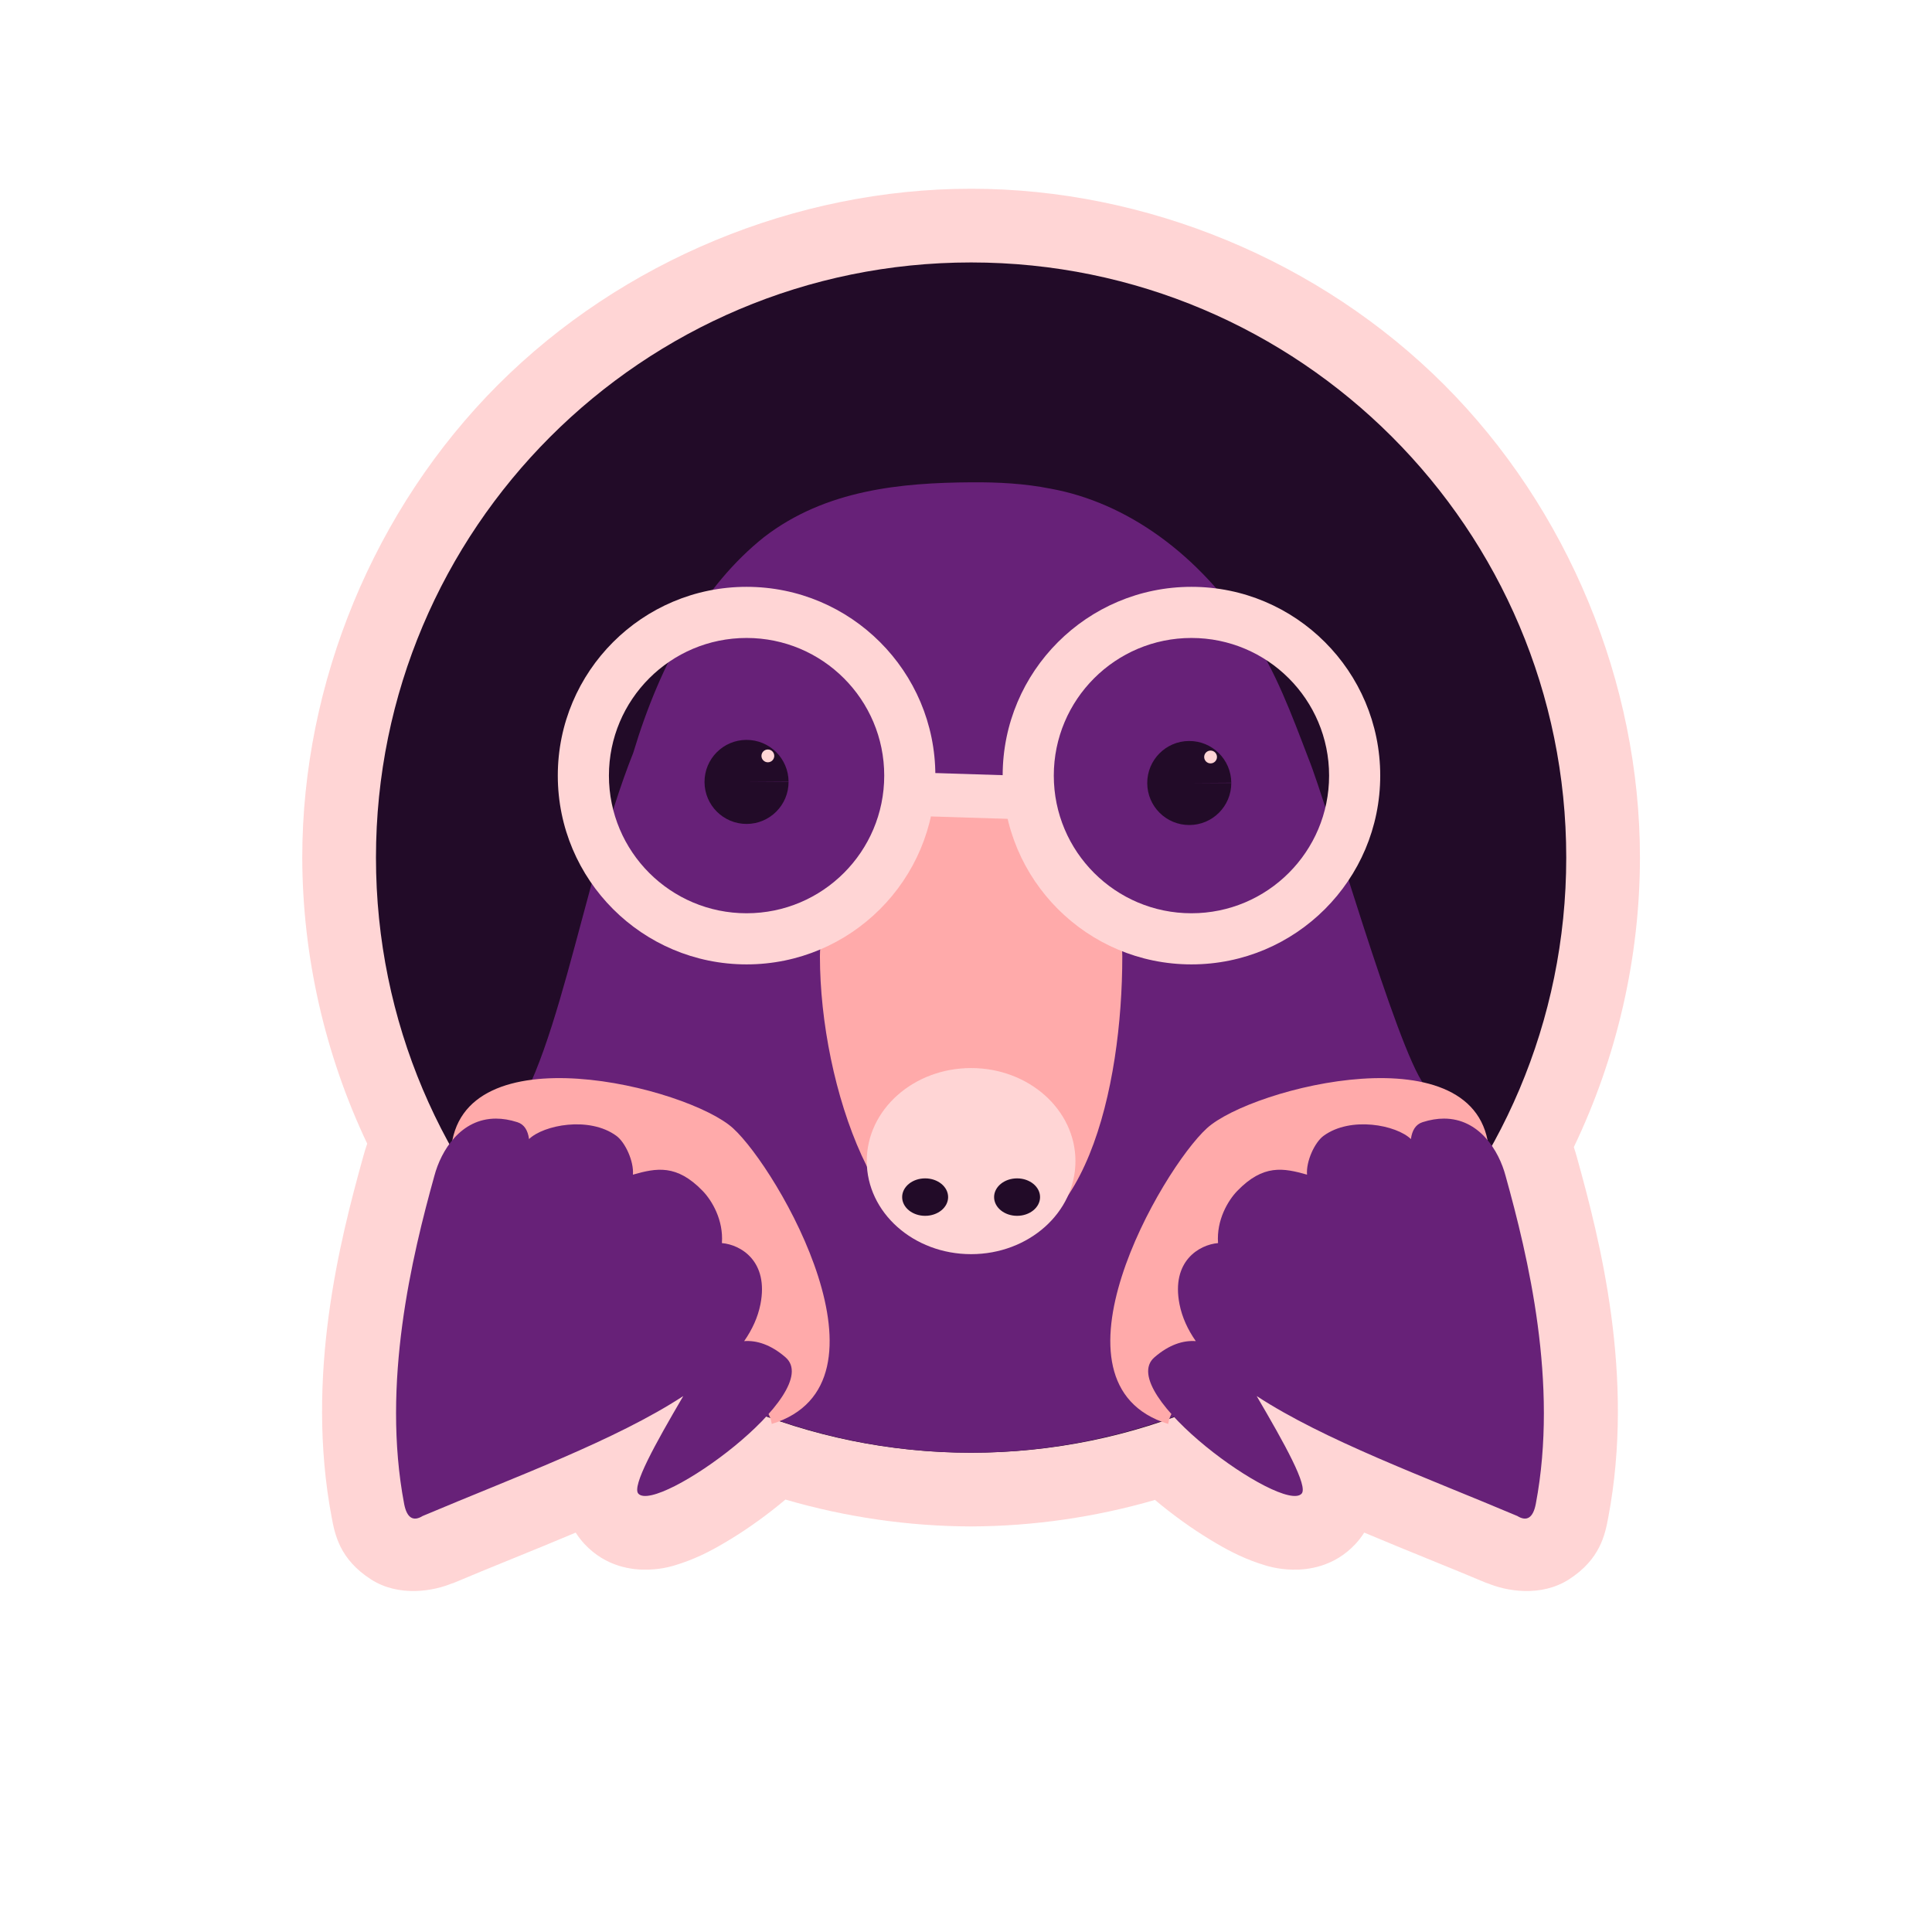
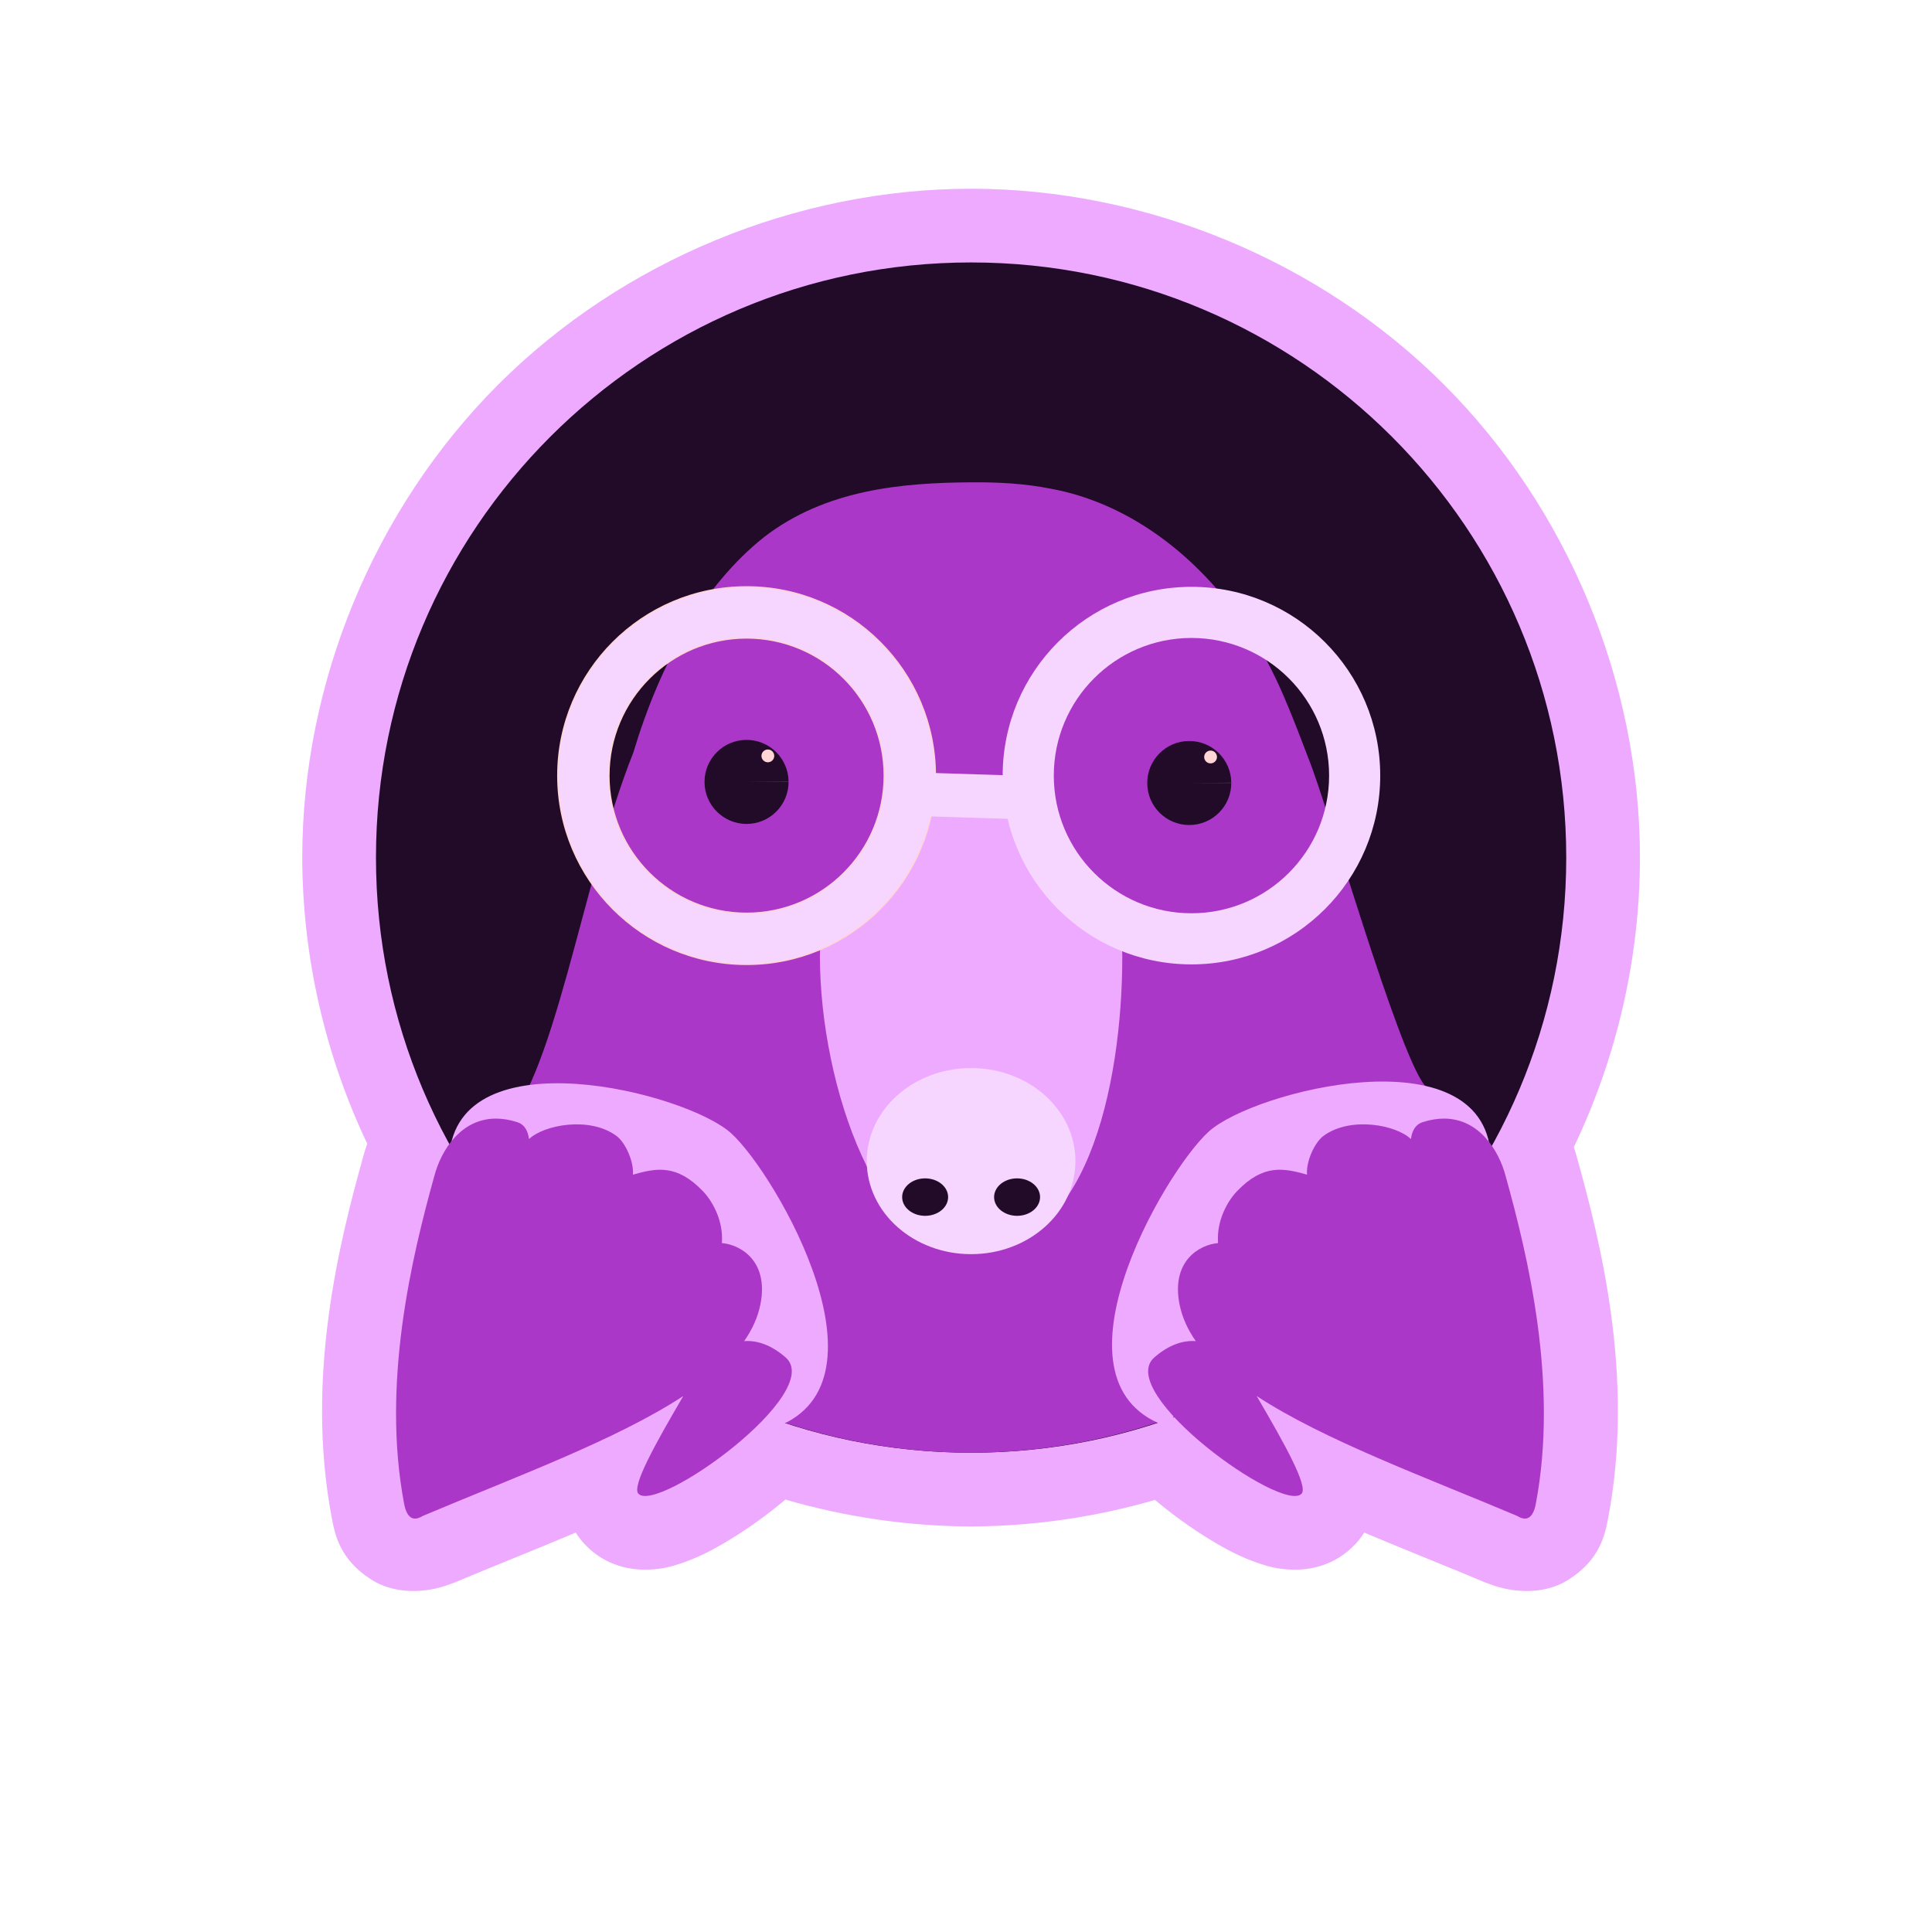
- <svg xmlns="http://www.w3.org/2000/svg" width="393.657mm" height="393.657mm" viewBox="0 0 393.657 393.657" version="1.1" id="svg8">
+ <svg xmlns="http://www.w3.org/2000/svg" id="svg8" version="1.1" viewBox="0 0 393.657 393.657" height="393.657mm" width="393.657mm">
  <defs id="defs2">
-     <clipPath clipPathUnits="userSpaceOnUse" id="clipPath1061">
-       <path style="color:#000000;display:inline;overflow:visible;visibility:visible;opacity:1;vector-effect:none;fill:#ff8080;fill-opacity:1;fill-rule:nonzero;stroke:none;stroke-width:0.265;marker:none;enable-background:accumulate" d="M 560.943,202.806 A 111.181,111.181 0 0 1 449.762,313.987 111.181,111.181 0 0 1 338.581,202.806 111.181,111.181 0 0 1 449.762,91.625 111.181,111.181 0 0 1 560.943,202.806 Z" id="path1063" />
+     <clipPath id="clipPath1061" clipPathUnits="userSpaceOnUse">
+       <path id="path1063" d="M 560.943,202.806 A 111.181,111.181 0 0 1 449.762,313.987 111.181,111.181 0 0 1 338.581,202.806 111.181,111.181 0 0 1 449.762,91.625 111.181,111.181 0 0 1 560.943,202.806 Z" style="color:#000000;display:inline;overflow:visible;visibility:visible;opacity:1;vector-effect:none;fill:#ff8080;fill-opacity:1;fill-rule:nonzero;stroke:none;stroke-width:0.265;marker:none;enable-background:accumulate" />
    </clipPath>
-     <clipPath clipPathUnits="userSpaceOnUse" id="clipPath1061-3">
-       <path style="color:#000000;display:inline;overflow:visible;visibility:visible;opacity:1;vector-effect:none;fill:#ff8080;fill-opacity:1;fill-rule:nonzero;stroke:none;stroke-width:0.265;marker:none;enable-background:accumulate" d="M 560.943,202.806 A 111.181,111.181 0 0 1 449.762,313.987 111.181,111.181 0 0 1 338.581,202.806 111.181,111.181 0 0 1 449.762,91.625 111.181,111.181 0 0 1 560.943,202.806 Z" id="path1063-6" />
+     <clipPath id="clipPath1061-3" clipPathUnits="userSpaceOnUse">
+       <path id="path1063-6" d="M 560.943,202.806 A 111.181,111.181 0 0 1 449.762,313.987 111.181,111.181 0 0 1 338.581,202.806 111.181,111.181 0 0 1 449.762,91.625 111.181,111.181 0 0 1 560.943,202.806 Z" style="color:#000000;display:inline;overflow:visible;visibility:visible;opacity:1;vector-effect:none;fill:#ff8080;fill-opacity:1;fill-rule:nonzero;stroke:none;stroke-width:0.265;marker:none;enable-background:accumulate" />
    </clipPath>
  </defs>
-   <g id="layer1" transform="translate(-2385.166,-425.6007)">
-     <path style="color:#000000;display:inline;overflow:visible;visibility:visible;opacity:1;vector-effect:none;fill:#ffd5d5;fill-opacity:1;fill-rule:nonzero;stroke:none;stroke-width:1;marker:none;enable-background:accumulate" id="path911" d="m 6892.723,111.623 c -134.847,-3.4e-4 -268.865,55.512 -364.217,150.863 -95.352,95.351 -150.863,229.367 -150.863,364.215 a 56.769,56.769 0 0 0 0,0.125 c 0.168,75.885 17.47,151.653 50.02,220.191 -1.194,3.433 -2.256,6.85 -3.152,10.234 -17.799,63.999 -44.81,168.919 -24.186,277.713 a 56.769,56.769 0 0 0 0.01,0.049 c 2.41,12.655 5.954,32.003 30.348,47.619 21.264,13.613 48.196,9.249 63.545,2.477 l -1.77,0.914 c 30.858,-13.04 63.535,-25.868 95.766,-39.492 1.882,2.894 4,5.804 6.701,8.707 a 56.769,56.769 0 0 0 0,0 c 16.799,18.055 37.478,20.176 49.033,19.816 11.555,-0.36 19.004,-2.672 25.961,-5.043 13.913,-4.742 25.434,-10.989 37.602,-18.418 14.231,-8.688 28.547,-19.015 42.207,-30.504 46.333,13.519 94.558,20.546 142.824,20.691 a 56.769,56.769 0 0 0 0.395,0 c 47.77,-0.188 95.495,-7.121 141.379,-20.41 13.694,11.489 28.04,21.82 42.293,30.488 12.095,7.356 23.543,13.542 37.416,18.236 6.936,2.347 14.377,4.638 25.918,4.965 11.54,0.326 32.128,-1.875 48.826,-19.822 a 56.769,56.769 0 0 0 0,0 c 2.701,-2.903 4.819,-5.813 6.701,-8.707 32.23,13.624 64.907,26.453 95.766,39.492 l -1.77,-0.914 c 15.349,6.773 42.281,11.136 63.545,-2.477 24.394,-15.616 27.938,-34.966 30.348,-47.621 a 56.769,56.769 0 0 0 0.01,-0.047 c 20.625,-108.793 -6.389,-213.712 -24.188,-277.711 -0.665,-2.513 -1.491,-5.052 -2.318,-7.59 33.251,-69.293 50.89,-146.065 50.93,-222.934 a 56.769,56.769 0 0 0 0,-0.029 c -3e-4,-134.847 -55.512,-268.864 -150.863,-364.215 -95.351,-95.351 -229.368,-150.863 -364.215,-150.863 z" transform="matrix(0.2645833,0,0,0.2645833,759.3359,434.5243)" />
-     <circle r="121.263" cy="600.339" cx="2583.035" id="circle913" style="color:#000000;display:inline;overflow:visible;visibility:visible;opacity:1;vector-effect:none;fill:#220b28;fill-opacity:1;fill-rule:nonzero;stroke:none;stroke-width:0.265;marker:none;enable-background:accumulate" />
-     <path id="path915" d="m 2583.096,523.874 c -14.209,0.091 -29.705,1.473 -42.266,11.178 -12.272,9.767 -21.095,25.459 -26.628,43.919 -10.677,26.781 -16.012,67.544 -27.73,77.702 -10.037,-1.708 2.842,10.021 17.69,35.71 21.963,18.838 49.939,29.202 78.874,29.219 19.934,-0.034 39.553,-4.982 57.119,-14.405 0.137,-0.256 0.272,-0.51 0.42,-0.768 3.725,-6.317 7.103,-13.034 10.561,-19.653 3.61,-6.921 7.22,-13.865 11.245,-20.303 5.888,-5.262 19.129,-14.802 13.012,-19.797 -5.642,-7.337 -19.728,-57.032 -23.622,-66.544 -3.397,-8.89 -6.769,-18.014 -11.767,-25.301 -10.584,-16.434 -25.376,-26.866 -40.78,-29.661 -5.341,-1.061 -10.741,-1.334 -16.127,-1.296 z" style="color:#000000;display:inline;overflow:visible;visibility:visible;opacity:1;vector-effect:none;fill:#672178;fill-opacity:1;fill-rule:nonzero;stroke:none;stroke-width:0.265;marker:none;enable-background:accumulate" />
-     <path id="path917" d="m 2613.841,620.45 c 0,26.691 -7.612,61.221 -30.805,59.483 -18.365,2.317 -30.805,-32.792 -30.805,-59.483 0,-11.292 8.774,-9.673 13.07,-14.722 5.858,-6.885 8.689,-18.217 18.505,-18.217 9.931,-10e-6 11.101,10.147 16.516,17.228 3.862,5.05 13.52,4.599 13.52,15.71 z" style="color:#000000;display:inline;overflow:visible;visibility:visible;opacity:1;vector-effect:none;fill:#ffaaaa;fill-opacity:1;fill-rule:nonzero;stroke-width:1;marker:none;enable-background:accumulate" />
-     <ellipse cx="2583.035" cy="662.184" rx="21.26" ry="18.959" id="ellipse919" style="color:#000000;display:inline;overflow:visible;visibility:visible;opacity:1;vector-effect:none;fill:#ffd5d5;fill-opacity:1;fill-rule:nonzero;stroke:none;stroke-width:1;stroke-linecap:round;stroke-linejoin:miter;stroke-miterlimit:4;stroke-dasharray:none;stroke-dashoffset:3.618;stroke-opacity:1;marker:none;enable-background:accumulate" />
-     <ellipse transform="scale(-1,1)" ry="3.816" rx="4.683" cy="669.517" cx="-2592.402" id="ellipse921" style="color:#000000;display:inline;overflow:visible;visibility:visible;opacity:1;vector-effect:none;fill:#220b28;fill-opacity:1;fill-rule:nonzero;stroke:none;stroke-width:1;stroke-linecap:round;stroke-linejoin:miter;stroke-miterlimit:4;stroke-dasharray:none;stroke-dashoffset:3.618;stroke-opacity:1;marker:none;enable-background:accumulate" />
-     <ellipse style="color:#000000;display:inline;overflow:visible;visibility:visible;opacity:1;vector-effect:none;fill:#220b28;fill-opacity:1;fill-rule:nonzero;stroke:none;stroke-width:1;stroke-linecap:round;stroke-linejoin:miter;stroke-miterlimit:4;stroke-dasharray:none;stroke-dashoffset:3.618;stroke-opacity:1;marker:none;enable-background:accumulate" id="ellipse923" cx="-2573.668" cy="669.517" rx="4.683" ry="3.816" transform="scale(-1,1)" />
-     <path id="path925" d="m 2631.083,655.485 c 9.208,-8.383 55.782,-20.056 57.476,4.667 0,0 -10.429,0.137 -1.438,3.746 4.409,1.77 -2.604,0.403 -3.568,2.898 -1.226,3.172 5.777,4.181 3.608,4.649 -14.871,3.21 -5.622,9.228 -5.622,9.228 0,0 -4.578,0.878 -5.442,2.422 -0.916,1.637 3.438,5.88 1.374,5.288 -16.275,-4.67 -14.004,6.654 -12.023,7.9 1.608,1.012 -2.498,0.919 -4.729,2.849 -2.011,1.74 0.191,6.026 -2.098,5.569 -13.977,-2.792 -10.769,6.29 -10.769,6.29 0,0 -6.462,-1.24 -8.471,-0.805 -2.009,0.435 -3.585,3.416 -3.585,3.416 0,0 -2.344,-3.684 -7.315,-2.921 -4.971,0.763 -5.28,5.061 -5.28,5.061 -26.543,-8.2 -1.325,-51.875 7.883,-60.258 z" style="fill:#ffaaaa;fill-opacity:1;fill-rule:evenodd;stroke:none;stroke-width:1;stroke-linecap:butt;stroke-linejoin:miter;stroke-miterlimit:4;stroke-dasharray:none;stroke-opacity:1" />
-     <path id="path927" d="m 2679.356,653.522 c -1.338,0.003 -2.786,0.231 -4.348,0.734 -1.386,0.447 -2.122,1.667 -2.361,3.436 -2.944,-2.856 -12.253,-4.705 -17.787,-0.665 -1.829,1.335 -3.598,5.215 -3.378,7.916 -4.786,-1.357 -8.91,-2.178 -14.226,3.327 -1.85,1.916 -4.25,5.884 -3.906,10.618 -3.848,0.324 -9.584,3.7 -7.848,12.472 0.521,2.634 1.659,5.127 3.313,7.503 -2.566,-0.183 -5.417,0.697 -8.423,3.295 -8.288,7.166 26.123,31.935 29.978,27.792 1.385,-1.488 -3.405,-10.089 -9.151,-19.899 13.747,8.992 34.255,16.475 53.104,24.44 1.919,1.187 3.226,0.406 3.774,-2.472 4.658,-24.569 -1.597,-50.436 -6.162,-66.837 -1.359,-5.136 -5.358,-11.677 -12.581,-11.66 z" style="fill:#672178;fill-opacity:1;fill-rule:evenodd;stroke:none;stroke-width:1;stroke-linecap:butt;stroke-linejoin:miter;stroke-miterlimit:4;stroke-dasharray:none;stroke-opacity:1" />
-     <path d="m 2545.842,584.921 a 8.562,8.562 0 0 1 -8.549,8.562 8.562,8.562 0 0 1 -8.576,-8.535 8.562,8.562 0 0 1 8.521,-8.59 8.562,8.562 0 0 1 8.604,8.507 l -8.562,0.056 z" id="path929" style="color:#000000;display:inline;overflow:visible;visibility:visible;opacity:1;vector-effect:none;fill:#220b28;fill-opacity:1;fill-rule:nonzero;stroke:none;stroke-width:0.265;marker:none;enable-background:accumulate" />
-     <circle style="color:#000000;display:inline;overflow:visible;visibility:visible;opacity:1;vector-effect:none;fill:#ffd5d5;fill-opacity:1;fill-rule:nonzero;stroke:none;stroke-width:0.265;marker:none;enable-background:accumulate" id="circle931" cx="2541.621" cy="579.619" r="1.304" />
-     <path style="color:#000000;display:inline;overflow:visible;visibility:visible;opacity:1;vector-effect:none;fill:#220b28;fill-opacity:1;fill-rule:nonzero;stroke:none;stroke-width:0.265;marker:none;enable-background:accumulate" id="path933" d="m 2636.048,585.144 a 8.562,8.562 0 0 1 -8.549,8.562 8.562,8.562 0 0 1 -8.576,-8.535 8.562,8.562 0 0 1 8.521,-8.59 8.562,8.562 0 0 1 8.604,8.507 l -8.562,0.056 z" />
-     <circle r="1.304" cy="579.842" cx="2631.827" id="circle935" style="color:#000000;display:inline;overflow:visible;visibility:visible;opacity:1;vector-effect:none;fill:#ffd5d5;fill-opacity:1;fill-rule:nonzero;stroke:none;stroke-width:0.265;marker:none;enable-background:accumulate" />
-     <g id="g943" transform="translate(382.0786,5.14584)">
-       <path id="path937" d="m 2155.207,540.026 a 38.465,38.465 0 0 0 -38.465,38.465 38.465,38.465 0 0 0 38.465,38.465 38.465,38.465 0 0 0 38.465,-38.465 38.465,38.465 0 0 0 -38.465,-38.465 z m 0,10.418 a 28.047,28.047 0 0 1 28.047,28.047 28.047,28.047 0 0 1 -28.047,28.047 28.047,28.047 0 0 1 -28.047,-28.047 28.047,28.047 0 0 1 28.047,-28.047 z" style="color:#000000;display:inline;overflow:visible;visibility:visible;opacity:1;vector-effect:none;fill:#ffd5d5;fill-opacity:1;fill-rule:nonzero;stroke:none;stroke-width:0.265;stroke-miterlimit:4;stroke-dasharray:none;stroke-opacity:1;marker:none;enable-background:accumulate" />
-       <path style="color:#000000;display:inline;overflow:visible;visibility:visible;opacity:1;vector-effect:none;fill:#ffd5d5;fill-opacity:1;fill-rule:nonzero;stroke:none;stroke-width:0.265;stroke-miterlimit:4;stroke-dasharray:none;stroke-opacity:1;marker:none;enable-background:accumulate" d="m 2245.852,540.026 a 38.465,38.465 0 0 0 -38.465,38.465 38.465,38.465 0 0 0 38.465,38.465 38.465,38.465 0 0 0 38.465,-38.465 38.465,38.465 0 0 0 -38.465,-38.465 z m 0,10.418 a 28.047,28.047 0 0 1 28.047,28.047 28.047,28.047 0 0 1 -28.047,28.047 28.047,28.047 0 0 1 -28.047,-28.047 28.047,28.047 0 0 1 28.047,-28.047 z" id="path939" />
-       <path id="path941" d="m 2189.822,582.287 21.287,0.665" style="fill:none;fill-rule:evenodd;stroke:#ffd5d5;stroke-width:8.865;stroke-linecap:butt;stroke-linejoin:miter;stroke-miterlimit:4;stroke-dasharray:none;stroke-opacity:1" />
-     </g>
-     <path style="fill:#ffaaaa;fill-opacity:1;fill-rule:evenodd;stroke:none;stroke-width:1;stroke-linecap:butt;stroke-linejoin:miter;stroke-miterlimit:4;stroke-dasharray:none;stroke-opacity:1" d="m 2534.526,655.485 c -9.208,-8.383 -55.782,-20.056 -57.476,4.667 0,0 10.429,0.137 1.438,3.746 -4.409,1.77 2.604,0.403 3.568,2.898 1.226,3.172 -5.777,4.181 -3.608,4.649 14.871,3.21 5.622,9.228 5.622,9.228 0,0 4.578,0.878 5.442,2.422 0.916,1.637 -3.438,5.88 -1.374,5.288 16.275,-4.67 14.004,6.654 12.023,7.9 -1.608,1.012 2.498,0.919 4.729,2.849 2.011,1.74 -0.191,6.026 2.098,5.569 13.977,-2.792 10.769,6.29 10.769,6.29 0,0 6.462,-1.24 8.471,-0.805 2.009,0.435 3.585,3.416 3.585,3.416 0,0 2.344,-3.684 7.315,-2.921 4.971,0.763 5.28,5.061 5.28,5.061 26.543,-8.2 1.325,-51.875 -7.883,-60.258 z" id="path945" />
-     <path id="path947" d="m 2486.254,653.523 c -7.223,-0.017 -11.221,6.525 -12.581,11.66 -4.565,16.401 -10.82,42.268 -6.162,66.837 0.548,2.879 1.855,3.659 3.775,2.472 18.849,-7.965 39.356,-15.448 53.104,-24.44 -5.747,9.81 -10.535,18.411 -9.151,19.899 3.855,4.143 38.265,-20.626 29.977,-27.792 -3.006,-2.599 -5.856,-3.478 -8.423,-3.295 1.655,-2.376 2.793,-4.869 3.314,-7.503 1.736,-8.771 -4,-12.148 -7.848,-12.472 0.344,-4.734 -2.057,-8.702 -3.907,-10.618 -5.316,-5.505 -9.439,-4.684 -14.225,-3.326 0.22,-2.701 -1.55,-6.581 -3.379,-7.917 -5.533,-4.04 -14.842,-2.19 -17.786,0.666 -0.239,-1.77 -0.975,-2.99 -2.361,-3.436 -1.562,-0.503 -3.011,-0.731 -4.348,-0.734 z" style="fill:#672178;fill-opacity:1;fill-rule:evenodd;stroke:none;stroke-width:1;stroke-linecap:butt;stroke-linejoin:miter;stroke-miterlimit:4;stroke-dasharray:none;stroke-opacity:1" />
+   <g transform="translate(-2385.166,-425.6007)" id="layer1">
+     <path transform="matrix(0.2645833,0,0,0.2645833,759.3359,434.5243)" d="m 6892.723,111.623 c -134.847,-3.4e-4 -268.865,55.512 -364.217,150.863 -95.352,95.351 -150.863,229.367 -150.863,364.215 a 56.769,56.769 0 0 0 0,0.125 c 0.168,75.885 17.47,151.653 50.02,220.191 -1.194,3.433 -2.256,6.85 -3.152,10.234 -17.799,63.999 -44.81,168.919 -24.186,277.713 a 56.769,56.769 0 0 0 0.01,0.049 c 2.41,12.655 5.954,32.003 30.348,47.619 21.264,13.613 48.196,9.249 63.545,2.477 l -1.77,0.914 c 30.858,-13.04 63.535,-25.868 95.766,-39.492 1.882,2.894 4,5.804 6.701,8.707 a 56.769,56.769 0 0 0 0,0 c 16.799,18.055 37.478,20.176 49.033,19.816 11.555,-0.36 19.004,-2.672 25.961,-5.043 13.913,-4.742 25.434,-10.989 37.602,-18.418 14.231,-8.688 28.547,-19.015 42.207,-30.504 46.333,13.519 94.558,20.546 142.824,20.691 a 56.769,56.769 0 0 0 0.395,0 c 47.77,-0.188 95.495,-7.121 141.379,-20.41 13.694,11.489 28.04,21.82 42.293,30.488 12.095,7.356 23.543,13.542 37.416,18.236 6.936,2.347 14.377,4.638 25.918,4.965 11.54,0.326 32.128,-1.875 48.826,-19.822 a 56.769,56.769 0 0 0 0,0 c 2.701,-2.903 4.819,-5.813 6.701,-8.707 32.23,13.624 64.907,26.453 95.766,39.492 l -1.77,-0.914 c 15.349,6.773 42.281,11.136 63.545,-2.477 24.394,-15.616 27.938,-34.966 30.348,-47.621 a 56.769,56.769 0 0 0 0.01,-0.047 c 20.625,-108.793 -6.389,-213.712 -24.188,-277.711 -0.665,-2.513 -1.491,-5.052 -2.318,-7.59 33.251,-69.293 50.89,-146.065 50.93,-222.934 a 56.769,56.769 0 0 0 0,-0.029 c -3e-4,-134.847 -55.512,-268.864 -150.863,-364.215 -95.351,-95.351 -229.368,-150.863 -364.215,-150.863 z" id="path911" style="color:#000000;display:inline;overflow:visible;visibility:visible;opacity:1;vector-effect:none;fill:#eeaaff;fill-opacity:1;fill-rule:nonzero;stroke:none;stroke-width:1;marker:none;enable-background:accumulate" />
+     <circle style="color:#000000;display:inline;overflow:visible;visibility:visible;opacity:1;vector-effect:none;fill:#220b28;fill-opacity:1;fill-rule:nonzero;stroke:none;stroke-width:0.265;marker:none;enable-background:accumulate" id="circle913" cx="2583.035" cy="600.339" r="121.263" />
+     <path style="color:#000000;display:inline;overflow:visible;visibility:visible;opacity:1;vector-effect:none;fill:#ab37c8;fill-opacity:1;fill-rule:nonzero;stroke:none;stroke-width:0.265;marker:none;enable-background:accumulate" d="m 2583.096,523.874 c -14.209,0.091 -29.705,1.473 -42.266,11.178 -12.272,9.767 -21.095,25.459 -26.628,43.919 -10.677,26.781 -16.012,67.544 -27.73,77.702 -10.037,-1.708 2.842,10.021 17.69,35.71 21.963,18.838 49.939,29.202 78.874,29.219 19.934,-0.034 39.553,-4.982 57.119,-14.405 0.137,-0.256 0.272,-0.51 0.42,-0.768 3.725,-6.317 7.103,-13.034 10.561,-19.653 3.61,-6.921 7.22,-13.865 11.245,-20.303 5.888,-5.262 19.129,-14.802 13.012,-19.797 -5.642,-7.337 -19.728,-57.032 -23.622,-66.544 -3.397,-8.89 -6.769,-18.014 -11.767,-25.301 -10.584,-16.434 -25.376,-26.866 -40.78,-29.661 -5.341,-1.061 -10.741,-1.334 -16.127,-1.296 z" id="path915" />
+     <path style="color:#000000;display:inline;overflow:visible;visibility:visible;opacity:1;vector-effect:none;fill:#eeaaff;fill-opacity:1;fill-rule:nonzero;stroke-width:1;marker:none;enable-background:accumulate" d="m 2613.841,620.45 c 0,26.691 -7.612,61.221 -30.805,59.483 -18.365,2.317 -30.805,-32.792 -30.805,-59.483 0,-11.292 8.774,-9.673 13.07,-14.722 5.858,-6.885 8.689,-18.217 18.505,-18.217 9.931,-10e-6 11.101,10.147 16.516,17.228 3.862,5.05 13.52,4.599 13.52,15.71 z" id="path917" />
+     <ellipse style="color:#000000;display:inline;overflow:visible;visibility:visible;opacity:1;vector-effect:none;fill:#f6d5ff;fill-opacity:1;fill-rule:nonzero;stroke:none;stroke-width:1;stroke-linecap:round;stroke-linejoin:miter;stroke-miterlimit:4;stroke-dasharray:none;stroke-dashoffset:3.618;stroke-opacity:1;marker:none;enable-background:accumulate" id="ellipse919" ry="18.959" rx="21.26" cy="662.184" cx="2583.035" />
+     <ellipse style="color:#000000;display:inline;overflow:visible;visibility:visible;opacity:1;vector-effect:none;fill:#220b28;fill-opacity:1;fill-rule:nonzero;stroke:none;stroke-width:1;stroke-linecap:round;stroke-linejoin:miter;stroke-miterlimit:4;stroke-dasharray:none;stroke-dashoffset:3.618;stroke-opacity:1;marker:none;enable-background:accumulate" id="ellipse921" cx="-2592.402" cy="669.517" rx="4.683" ry="3.816" transform="scale(-1,1)" />
+     <ellipse transform="scale(-1,1)" ry="3.816" rx="4.683" cy="669.517" cx="-2573.668" id="ellipse923" style="color:#000000;display:inline;overflow:visible;visibility:visible;opacity:1;vector-effect:none;fill:#220b28;fill-opacity:1;fill-rule:nonzero;stroke:none;stroke-width:1;stroke-linecap:round;stroke-linejoin:miter;stroke-miterlimit:4;stroke-dasharray:none;stroke-dashoffset:3.618;stroke-opacity:1;marker:none;enable-background:accumulate" />
+     <path style="fill:#eeaaff;fill-opacity:1;fill-rule:evenodd;stroke:none;stroke-width:1;stroke-linecap:butt;stroke-linejoin:miter;stroke-miterlimit:4;stroke-dasharray:none;stroke-opacity:1" d="m 2631.434,656.187 c 9.208,-8.383 55.782,-20.056 57.476,4.667 0,0 -10.429,0.137 -1.438,3.746 4.409,1.77 -2.604,0.403 -3.568,2.898 -1.226,3.172 5.777,4.181 3.608,4.649 -14.871,3.21 -5.622,9.228 -5.622,9.228 0,0 -4.578,0.878 -5.442,2.422 -0.916,1.637 3.438,5.88 1.374,5.288 -16.275,-4.67 -14.004,6.654 -12.023,7.9 1.608,1.012 -2.498,0.919 -4.729,2.849 -2.011,1.74 0.191,6.026 -2.098,5.569 -13.977,-2.792 -10.769,6.29 -10.769,6.29 0,0 -6.462,-1.24 -8.471,-0.805 -2.009,0.435 -3.585,3.416 -3.585,3.416 0,0 -2.344,-3.684 -7.315,-2.921 -4.971,0.763 -5.28,5.061 -5.28,5.061 -26.543,-8.2 -1.325,-51.875 7.883,-60.258 z" id="path925" />
+     <path style="fill:#ab37c8;fill-opacity:1;fill-rule:evenodd;stroke:none;stroke-width:1;stroke-linecap:butt;stroke-linejoin:miter;stroke-miterlimit:4;stroke-dasharray:none;stroke-opacity:1" d="m 2679.356,653.522 c -1.338,0.003 -2.786,0.231 -4.348,0.734 -1.386,0.447 -2.122,1.667 -2.361,3.436 -2.944,-2.856 -12.253,-4.705 -17.787,-0.665 -1.829,1.335 -3.598,5.215 -3.378,7.916 -4.786,-1.357 -8.91,-2.178 -14.226,3.327 -1.85,1.916 -4.25,5.884 -3.906,10.618 -3.848,0.324 -9.584,3.7 -7.848,12.472 0.521,2.634 1.659,5.127 3.313,7.503 -2.566,-0.183 -5.417,0.697 -8.423,3.295 -8.288,7.166 26.123,31.935 29.978,27.792 1.385,-1.488 -3.405,-10.089 -9.151,-19.899 13.747,8.992 34.255,16.475 53.104,24.44 1.919,1.187 3.226,0.406 3.774,-2.472 4.658,-24.569 -1.597,-50.436 -6.162,-66.837 -1.359,-5.136 -5.358,-11.677 -12.581,-11.66 z" id="path927" />
+     <path style="color:#000000;display:inline;overflow:visible;visibility:visible;opacity:1;vector-effect:none;fill:#220b28;fill-opacity:1;fill-rule:nonzero;stroke:none;stroke-width:0.265;marker:none;enable-background:accumulate" id="path929" d="m 2545.842,584.921 a 8.562,8.562 0 0 1 -8.549,8.562 8.562,8.562 0 0 1 -8.576,-8.535 8.562,8.562 0 0 1 8.521,-8.59 8.562,8.562 0 0 1 8.604,8.507 l -8.562,0.056 z" />
+     <circle r="1.304" cy="579.619" cx="2541.621" id="circle931" style="color:#000000;display:inline;overflow:visible;visibility:visible;opacity:1;vector-effect:none;fill:#ffd5d5;fill-opacity:1;fill-rule:nonzero;stroke:none;stroke-width:0.265;marker:none;enable-background:accumulate" />
+     <path d="m 2636.048,585.144 a 8.562,8.562 0 0 1 -8.549,8.562 8.562,8.562 0 0 1 -8.576,-8.535 8.562,8.562 0 0 1 8.521,-8.59 8.562,8.562 0 0 1 8.604,8.507 l -8.562,0.056 z" id="path933" style="color:#000000;display:inline;overflow:visible;visibility:visible;opacity:1;vector-effect:none;fill:#220b28;fill-opacity:1;fill-rule:nonzero;stroke:none;stroke-width:0.265;marker:none;enable-background:accumulate" />
+     <circle style="color:#000000;display:inline;overflow:visible;visibility:visible;opacity:1;vector-effect:none;fill:#ffd5d5;fill-opacity:1;fill-rule:nonzero;stroke:none;stroke-width:0.265;marker:none;enable-background:accumulate" id="circle935" cx="2631.827" cy="579.842" r="1.304" />
+     <path id="path937" d="m 2537.286,545.172 a 38.465,38.465 0 0 0 -38.465,38.465 38.465,38.465 0 0 0 38.465,38.465 38.465,38.465 0 0 0 38.465,-38.465 38.465,38.465 0 0 0 -38.465,-38.465 z m 0,10.418 a 28.047,28.047 0 0 1 28.047,28.047 28.047,28.047 0 0 1 -28.047,28.047 28.047,28.047 0 0 1 -28.047,-28.047 28.047,28.047 0 0 1 28.047,-28.047 z" style="color:#000000;display:inline;overflow:visible;visibility:visible;opacity:1;vector-effect:none;fill:#f6d5ff;fill-opacity:1;fill-rule:nonzero;stroke:#ffd5d5;stroke-width:0.265;stroke-miterlimit:4;stroke-dasharray:none;stroke-opacity:1;marker:none;enable-background:accumulate" />
+     <path style="color:#000000;display:inline;overflow:visible;visibility:visible;opacity:1;vector-effect:none;fill:#f6d5ff;fill-opacity:1;fill-rule:nonzero;stroke:none;stroke-width:0.265;stroke-miterlimit:4;stroke-dasharray:none;stroke-opacity:1;marker:none;enable-background:accumulate" d="m 2627.931,545.172 a 38.465,38.465 0 0 0 -38.465,38.465 38.465,38.465 0 0 0 38.465,38.465 38.465,38.465 0 0 0 38.465,-38.465 38.465,38.465 0 0 0 -38.465,-38.465 z m 0,10.418 a 28.047,28.047 0 0 1 28.047,28.047 28.047,28.047 0 0 1 -28.047,28.047 28.047,28.047 0 0 1 -28.047,-28.047 28.047,28.047 0 0 1 28.047,-28.047 z" id="path939" />
+     <path id="path941" d="m 2571.9,587.432 21.287,0.665" style="fill:#ffd5d5;fill-rule:evenodd;stroke:#f6d5ff;stroke-width:8.865;stroke-linecap:butt;stroke-linejoin:miter;stroke-miterlimit:4;stroke-dasharray:none;stroke-opacity:1;fill-opacity:1" />
+     <path id="path945" d="m 2534.175,656.538 c -9.208,-8.383 -55.782,-20.056 -57.476,4.667 0,0 10.429,0.137 1.438,3.746 -4.409,1.77 2.604,0.403 3.568,2.898 1.226,3.172 -5.777,4.181 -3.608,4.649 14.871,3.21 5.622,9.228 5.622,9.228 0,0 4.578,0.878 5.442,2.422 0.916,1.637 -3.438,5.88 -1.374,5.288 16.275,-4.67 14.004,6.654 12.023,7.9 -1.608,1.012 2.498,0.919 4.729,2.849 2.011,1.74 -0.191,6.026 2.098,5.569 13.977,-2.792 10.769,6.29 10.769,6.29 0,0 6.462,-1.24 8.471,-0.805 2.009,0.435 3.585,3.416 3.585,3.416 0,0 2.344,-3.684 7.315,-2.921 4.971,0.763 5.28,5.061 5.28,5.061 26.543,-8.2 1.325,-51.875 -7.883,-60.258 z" style="fill:#eeaaff;fill-opacity:1;fill-rule:evenodd;stroke:none;stroke-width:1;stroke-linecap:butt;stroke-linejoin:miter;stroke-miterlimit:4;stroke-dasharray:none;stroke-opacity:1" />
+     <path style="fill:#ab37c8;fill-opacity:1;fill-rule:evenodd;stroke:none;stroke-width:1;stroke-linecap:butt;stroke-linejoin:miter;stroke-miterlimit:4;stroke-dasharray:none;stroke-opacity:1" d="m 2486.254,653.523 c -7.223,-0.017 -11.221,6.525 -12.581,11.66 -4.565,16.401 -10.82,42.268 -6.162,66.837 0.548,2.879 1.855,3.659 3.775,2.472 18.849,-7.965 39.356,-15.448 53.104,-24.44 -5.747,9.81 -10.535,18.411 -9.151,19.899 3.855,4.143 38.265,-20.626 29.977,-27.792 -3.006,-2.599 -5.856,-3.478 -8.423,-3.295 1.655,-2.376 2.793,-4.869 3.314,-7.503 1.736,-8.771 -4,-12.148 -7.848,-12.472 0.344,-4.734 -2.057,-8.702 -3.907,-10.618 -5.316,-5.505 -9.439,-4.684 -14.225,-3.326 0.22,-2.701 -1.55,-6.581 -3.379,-7.917 -5.533,-4.04 -14.842,-2.19 -17.786,0.666 -0.239,-1.77 -0.975,-2.99 -2.361,-3.436 -1.562,-0.503 -3.011,-0.731 -4.348,-0.734 z" id="path947" />
  </g>
</svg>
